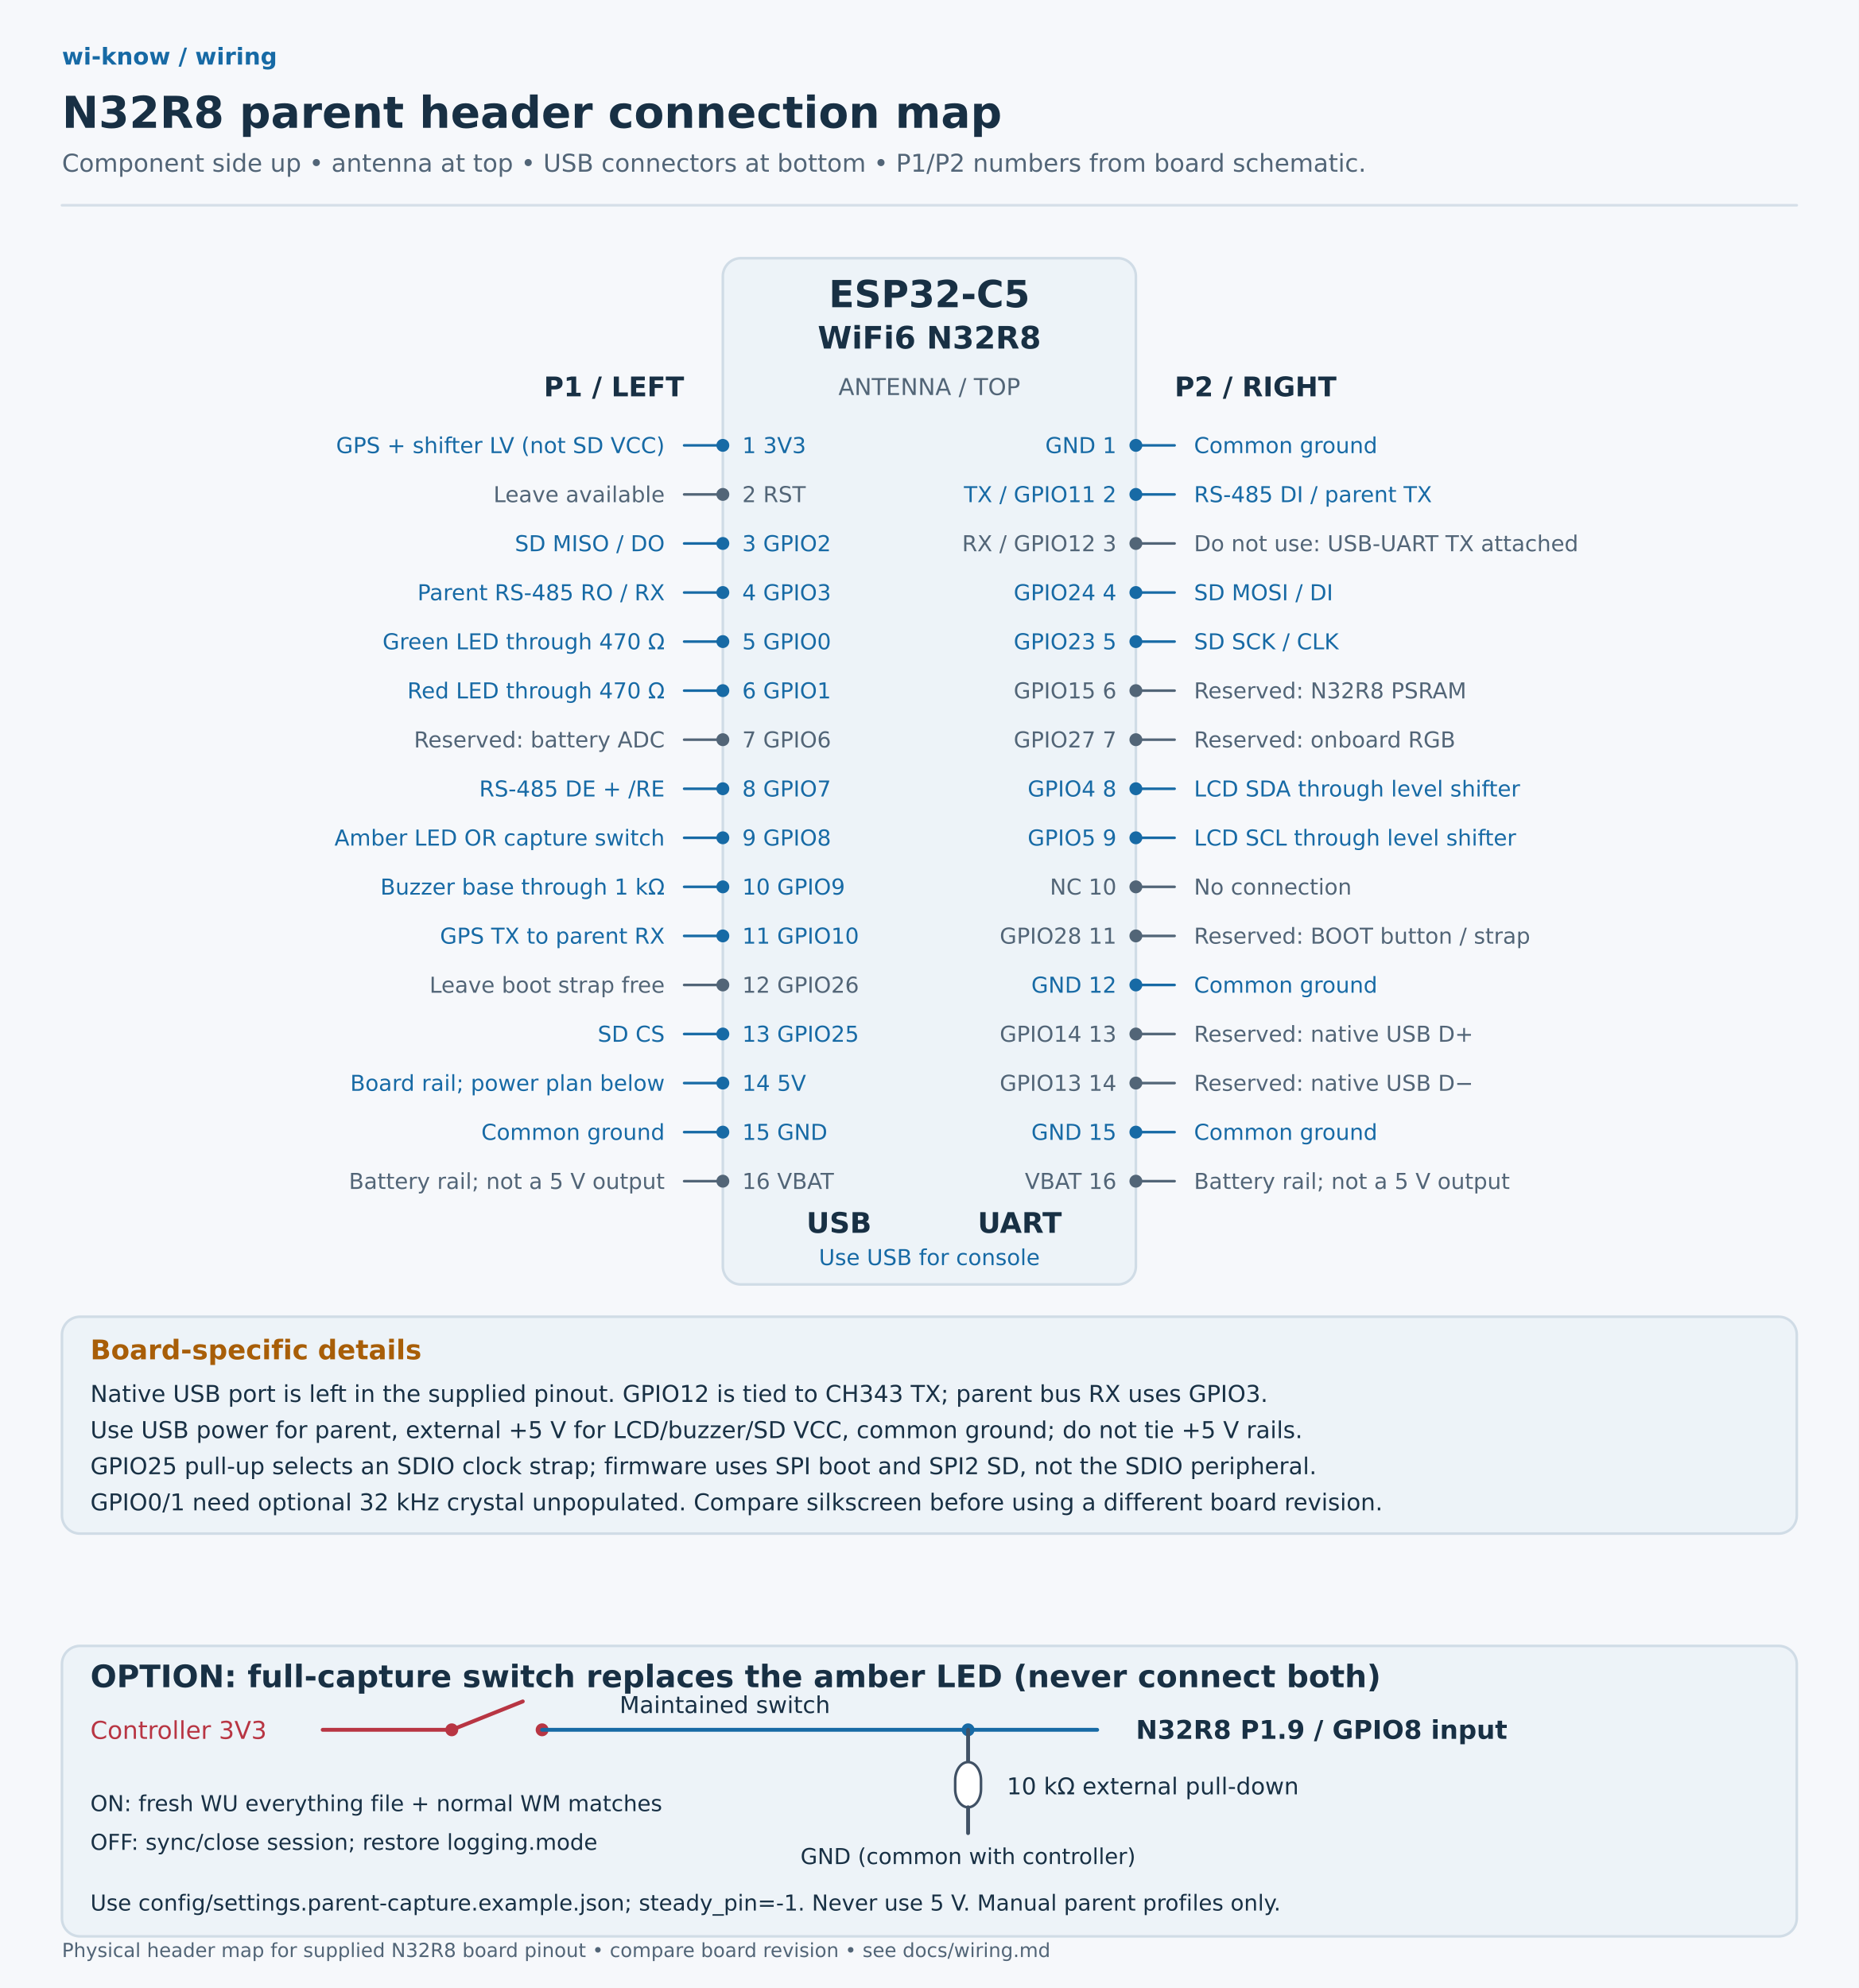
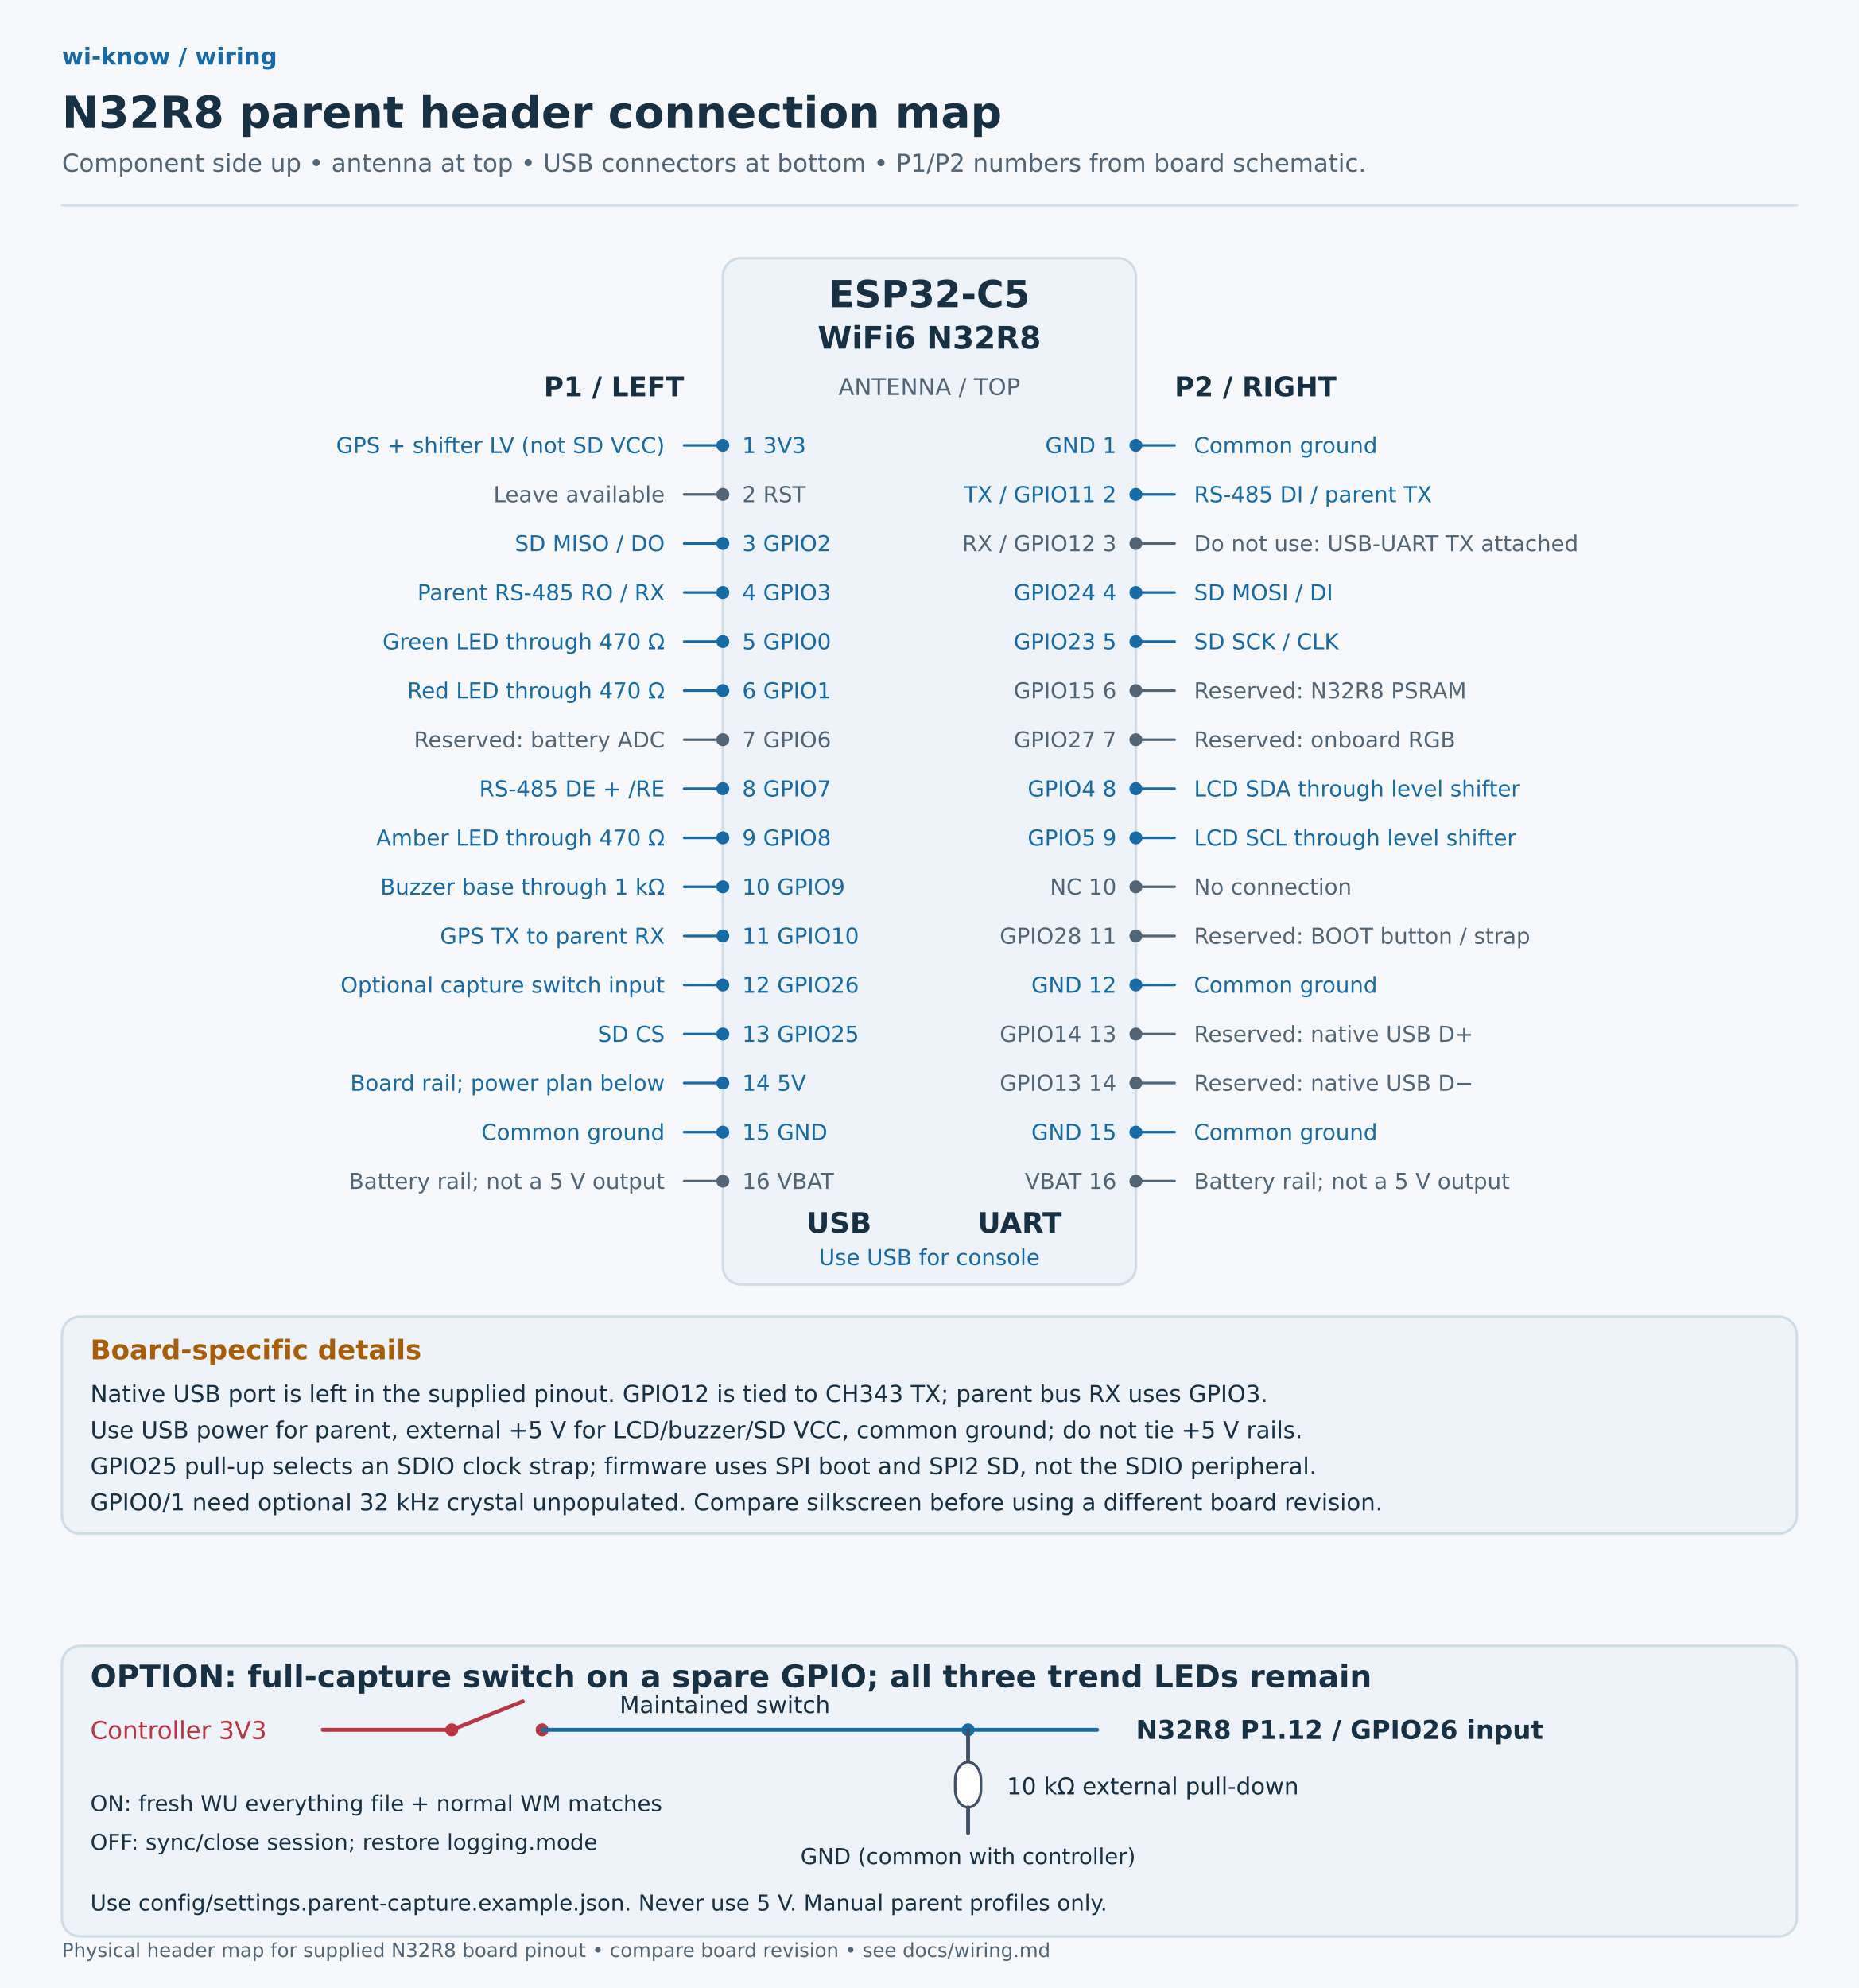
<svg xmlns="http://www.w3.org/2000/svg" width="1440" height="1540" viewBox="0 0 1440 1540" role="img" aria-labelledby="title description">
  <defs>
    <marker id="arrow-blue" markerWidth="8" markerHeight="8" refX="6" refY="3" orient="auto-start-reverse">
      <path d="M0,0 L0,6 L6,3 z" fill="#176aa5" />
    </marker>
  </defs>
  <rect width="1440" height="1540" fill="#f6f8fb" />
  <text x="48" y="50" fill="#176aa5" font-family="DejaVu Sans, Noto Sans, sans-serif" font-size="18" font-weight="700" text-anchor="start">wi-know / wiring</text>
  <text x="48" y="99" fill="#183044" font-family="DejaVu Sans, Noto Sans, sans-serif" font-size="34" font-weight="700" text-anchor="start">N32R8 parent header connection map</text>
  <text x="48" y="133" fill="#526577" font-family="DejaVu Sans, Noto Sans, sans-serif" font-size="19" font-weight="400" text-anchor="start">Component side up • antenna at top • USB connectors at bottom • P1/P2 numbers from board schematic.</text>
  <polyline points="48,159 1392,159" fill="none" stroke="#d5dfe8" stroke-width="2" stroke-linejoin="round" stroke-linecap="round" />
  <rect x="560" y="200" width="320" height="795" rx="14" fill="#edf3f8" stroke="#d0dce6" stroke-width="2" />
  <text x="720" y="238" fill="#183044" font-family="DejaVu Sans, Noto Sans, sans-serif" font-size="29" font-weight="700" text-anchor="middle">ESP32-C5</text>
  <text x="720" y="270" fill="#183044" font-family="DejaVu Sans, Noto Sans, sans-serif" font-size="24" font-weight="700" text-anchor="middle">WiFi6 N32R8</text>
  <text x="720" y="306" fill="#526577" font-family="DejaVu Sans, Noto Sans, sans-serif" font-size="18" font-weight="400" text-anchor="middle">ANTENNA / TOP</text>
  <text x="650" y="955" fill="#183044" font-family="DejaVu Sans, Noto Sans, sans-serif" font-size="22" font-weight="700" text-anchor="middle">USB</text>
  <text x="790" y="955" fill="#183044" font-family="DejaVu Sans, Noto Sans, sans-serif" font-size="22" font-weight="700" text-anchor="middle">UART</text>
  <text x="720" y="980" fill="#176aa5" font-family="DejaVu Sans, Noto Sans, sans-serif" font-size="17" font-weight="400" text-anchor="middle">Use USB for console</text>
  <circle cx="560" cy="345" r="5" fill="#176aa5" />
  <text x="575" y="351" fill="#176aa5" font-family="DejaVu Sans, Noto Sans, sans-serif" font-size="17" font-weight="400" text-anchor="start">1  3V3</text>
  <polyline points="530,345 560,345" fill="none" stroke="#176aa5" stroke-width="2" stroke-linejoin="round" stroke-linecap="round" />
  <text x="515" y="351" fill="#176aa5" font-family="DejaVu Sans, Noto Sans, sans-serif" font-size="17" font-weight="400" text-anchor="end">GPS + shifter LV (not SD VCC)</text>
  <circle cx="560" cy="383" r="5" fill="#526577" />
  <text x="575" y="389" fill="#526577" font-family="DejaVu Sans, Noto Sans, sans-serif" font-size="17" font-weight="400" text-anchor="start">2  RST</text>
  <polyline points="530,383 560,383" fill="none" stroke="#526577" stroke-width="2" stroke-linejoin="round" stroke-linecap="round" />
  <text x="515" y="389" fill="#526577" font-family="DejaVu Sans, Noto Sans, sans-serif" font-size="17" font-weight="400" text-anchor="end">Leave available</text>
  <circle cx="560" cy="421" r="5" fill="#176aa5" />
  <text x="575" y="427" fill="#176aa5" font-family="DejaVu Sans, Noto Sans, sans-serif" font-size="17" font-weight="400" text-anchor="start">3  GPIO2</text>
  <polyline points="530,421 560,421" fill="none" stroke="#176aa5" stroke-width="2" stroke-linejoin="round" stroke-linecap="round" />
  <text x="515" y="427" fill="#176aa5" font-family="DejaVu Sans, Noto Sans, sans-serif" font-size="17" font-weight="400" text-anchor="end">SD MISO / DO</text>
  <circle cx="560" cy="459" r="5" fill="#176aa5" />
  <text x="575" y="465" fill="#176aa5" font-family="DejaVu Sans, Noto Sans, sans-serif" font-size="17" font-weight="400" text-anchor="start">4  GPIO3</text>
  <polyline points="530,459 560,459" fill="none" stroke="#176aa5" stroke-width="2" stroke-linejoin="round" stroke-linecap="round" />
  <text x="515" y="465" fill="#176aa5" font-family="DejaVu Sans, Noto Sans, sans-serif" font-size="17" font-weight="400" text-anchor="end">Parent RS-485 RO / RX</text>
  <circle cx="560" cy="497" r="5" fill="#176aa5" />
  <text x="575" y="503" fill="#176aa5" font-family="DejaVu Sans, Noto Sans, sans-serif" font-size="17" font-weight="400" text-anchor="start">5  GPIO0</text>
  <polyline points="530,497 560,497" fill="none" stroke="#176aa5" stroke-width="2" stroke-linejoin="round" stroke-linecap="round" />
  <text x="515" y="503" fill="#176aa5" font-family="DejaVu Sans, Noto Sans, sans-serif" font-size="17" font-weight="400" text-anchor="end">Green LED through 470 Ω</text>
  <circle cx="560" cy="535" r="5" fill="#176aa5" />
  <text x="575" y="541" fill="#176aa5" font-family="DejaVu Sans, Noto Sans, sans-serif" font-size="17" font-weight="400" text-anchor="start">6  GPIO1</text>
  <polyline points="530,535 560,535" fill="none" stroke="#176aa5" stroke-width="2" stroke-linejoin="round" stroke-linecap="round" />
  <text x="515" y="541" fill="#176aa5" font-family="DejaVu Sans, Noto Sans, sans-serif" font-size="17" font-weight="400" text-anchor="end">Red LED through 470 Ω</text>
  <circle cx="560" cy="573" r="5" fill="#526577" />
  <text x="575" y="579" fill="#526577" font-family="DejaVu Sans, Noto Sans, sans-serif" font-size="17" font-weight="400" text-anchor="start">7  GPIO6</text>
  <polyline points="530,573 560,573" fill="none" stroke="#526577" stroke-width="2" stroke-linejoin="round" stroke-linecap="round" />
  <text x="515" y="579" fill="#526577" font-family="DejaVu Sans, Noto Sans, sans-serif" font-size="17" font-weight="400" text-anchor="end">Reserved: battery ADC</text>
  <circle cx="560" cy="611" r="5" fill="#176aa5" />
  <text x="575" y="617" fill="#176aa5" font-family="DejaVu Sans, Noto Sans, sans-serif" font-size="17" font-weight="400" text-anchor="start">8  GPIO7</text>
  <polyline points="530,611 560,611" fill="none" stroke="#176aa5" stroke-width="2" stroke-linejoin="round" stroke-linecap="round" />
  <text x="515" y="617" fill="#176aa5" font-family="DejaVu Sans, Noto Sans, sans-serif" font-size="17" font-weight="400" text-anchor="end">RS-485 DE + /RE</text>
  <circle cx="560" cy="649" r="5" fill="#176aa5" />
  <text x="575" y="655" fill="#176aa5" font-family="DejaVu Sans, Noto Sans, sans-serif" font-size="17" font-weight="400" text-anchor="start">9  GPIO8</text>
  <polyline points="530,649 560,649" fill="none" stroke="#176aa5" stroke-width="2" stroke-linejoin="round" stroke-linecap="round" />
-   <text x="515" y="655" fill="#176aa5" font-family="DejaVu Sans, Noto Sans, sans-serif" font-size="17" font-weight="400" text-anchor="end">Amber LED OR capture switch</text>
+   <text x="515" y="655" fill="#176aa5" font-family="DejaVu Sans, Noto Sans, sans-serif" font-size="17" font-weight="400" text-anchor="end">Amber LED through 470 Ω</text>
  <circle cx="560" cy="687" r="5" fill="#176aa5" />
  <text x="575" y="693" fill="#176aa5" font-family="DejaVu Sans, Noto Sans, sans-serif" font-size="17" font-weight="400" text-anchor="start">10  GPIO9</text>
  <polyline points="530,687 560,687" fill="none" stroke="#176aa5" stroke-width="2" stroke-linejoin="round" stroke-linecap="round" />
  <text x="515" y="693" fill="#176aa5" font-family="DejaVu Sans, Noto Sans, sans-serif" font-size="17" font-weight="400" text-anchor="end">Buzzer base through 1 kΩ</text>
  <circle cx="560" cy="725" r="5" fill="#176aa5" />
  <text x="575" y="731" fill="#176aa5" font-family="DejaVu Sans, Noto Sans, sans-serif" font-size="17" font-weight="400" text-anchor="start">11  GPIO10</text>
  <polyline points="530,725 560,725" fill="none" stroke="#176aa5" stroke-width="2" stroke-linejoin="round" stroke-linecap="round" />
  <text x="515" y="731" fill="#176aa5" font-family="DejaVu Sans, Noto Sans, sans-serif" font-size="17" font-weight="400" text-anchor="end">GPS TX to parent RX</text>
-   <circle cx="560" cy="763" r="5" fill="#526577" />
-   <text x="575" y="769" fill="#526577" font-family="DejaVu Sans, Noto Sans, sans-serif" font-size="17" font-weight="400" text-anchor="start">12  GPIO26</text>
-   <polyline points="530,763 560,763" fill="none" stroke="#526577" stroke-width="2" stroke-linejoin="round" stroke-linecap="round" />
-   <text x="515" y="769" fill="#526577" font-family="DejaVu Sans, Noto Sans, sans-serif" font-size="17" font-weight="400" text-anchor="end">Leave boot strap free</text>
+   <circle cx="560" cy="763" r="5" fill="#176aa5" />
+   <text x="575" y="769" fill="#176aa5" font-family="DejaVu Sans, Noto Sans, sans-serif" font-size="17" font-weight="400" text-anchor="start">12  GPIO26</text>
+   <polyline points="530,763 560,763" fill="none" stroke="#176aa5" stroke-width="2" stroke-linejoin="round" stroke-linecap="round" />
+   <text x="515" y="769" fill="#176aa5" font-family="DejaVu Sans, Noto Sans, sans-serif" font-size="17" font-weight="400" text-anchor="end">Optional capture switch input</text>
  <circle cx="560" cy="801" r="5" fill="#176aa5" />
  <text x="575" y="807" fill="#176aa5" font-family="DejaVu Sans, Noto Sans, sans-serif" font-size="17" font-weight="400" text-anchor="start">13  GPIO25</text>
  <polyline points="530,801 560,801" fill="none" stroke="#176aa5" stroke-width="2" stroke-linejoin="round" stroke-linecap="round" />
  <text x="515" y="807" fill="#176aa5" font-family="DejaVu Sans, Noto Sans, sans-serif" font-size="17" font-weight="400" text-anchor="end">SD CS</text>
  <circle cx="560" cy="839" r="5" fill="#176aa5" />
  <text x="575" y="845" fill="#176aa5" font-family="DejaVu Sans, Noto Sans, sans-serif" font-size="17" font-weight="400" text-anchor="start">14  5V</text>
  <polyline points="530,839 560,839" fill="none" stroke="#176aa5" stroke-width="2" stroke-linejoin="round" stroke-linecap="round" />
  <text x="515" y="845" fill="#176aa5" font-family="DejaVu Sans, Noto Sans, sans-serif" font-size="17" font-weight="400" text-anchor="end">Board rail; power plan below</text>
  <circle cx="560" cy="877" r="5" fill="#176aa5" />
  <text x="575" y="883" fill="#176aa5" font-family="DejaVu Sans, Noto Sans, sans-serif" font-size="17" font-weight="400" text-anchor="start">15  GND</text>
  <polyline points="530,877 560,877" fill="none" stroke="#176aa5" stroke-width="2" stroke-linejoin="round" stroke-linecap="round" />
  <text x="515" y="883" fill="#176aa5" font-family="DejaVu Sans, Noto Sans, sans-serif" font-size="17" font-weight="400" text-anchor="end">Common ground</text>
  <circle cx="560" cy="915" r="5" fill="#526577" />
  <text x="575" y="921" fill="#526577" font-family="DejaVu Sans, Noto Sans, sans-serif" font-size="17" font-weight="400" text-anchor="start">16  VBAT</text>
  <polyline points="530,915 560,915" fill="none" stroke="#526577" stroke-width="2" stroke-linejoin="round" stroke-linecap="round" />
  <text x="515" y="921" fill="#526577" font-family="DejaVu Sans, Noto Sans, sans-serif" font-size="17" font-weight="400" text-anchor="end">Battery rail; not a 5 V output</text>
  <circle cx="880" cy="345" r="5" fill="#176aa5" />
  <text x="865" y="351" fill="#176aa5" font-family="DejaVu Sans, Noto Sans, sans-serif" font-size="17" font-weight="400" text-anchor="end">GND  1</text>
  <polyline points="880,345 910,345" fill="none" stroke="#176aa5" stroke-width="2" stroke-linejoin="round" stroke-linecap="round" />
  <text x="925" y="351" fill="#176aa5" font-family="DejaVu Sans, Noto Sans, sans-serif" font-size="17" font-weight="400" text-anchor="start">Common ground</text>
  <circle cx="880" cy="383" r="5" fill="#176aa5" />
  <text x="865" y="389" fill="#176aa5" font-family="DejaVu Sans, Noto Sans, sans-serif" font-size="17" font-weight="400" text-anchor="end">TX / GPIO11  2</text>
  <polyline points="880,383 910,383" fill="none" stroke="#176aa5" stroke-width="2" stroke-linejoin="round" stroke-linecap="round" />
  <text x="925" y="389" fill="#176aa5" font-family="DejaVu Sans, Noto Sans, sans-serif" font-size="17" font-weight="400" text-anchor="start">RS-485 DI / parent TX</text>
  <circle cx="880" cy="421" r="5" fill="#526577" />
  <text x="865" y="427" fill="#526577" font-family="DejaVu Sans, Noto Sans, sans-serif" font-size="17" font-weight="400" text-anchor="end">RX / GPIO12  3</text>
  <polyline points="880,421 910,421" fill="none" stroke="#526577" stroke-width="2" stroke-linejoin="round" stroke-linecap="round" />
  <text x="925" y="427" fill="#526577" font-family="DejaVu Sans, Noto Sans, sans-serif" font-size="17" font-weight="400" text-anchor="start">Do not use: USB-UART TX attached</text>
  <circle cx="880" cy="459" r="5" fill="#176aa5" />
  <text x="865" y="465" fill="#176aa5" font-family="DejaVu Sans, Noto Sans, sans-serif" font-size="17" font-weight="400" text-anchor="end">GPIO24  4</text>
  <polyline points="880,459 910,459" fill="none" stroke="#176aa5" stroke-width="2" stroke-linejoin="round" stroke-linecap="round" />
  <text x="925" y="465" fill="#176aa5" font-family="DejaVu Sans, Noto Sans, sans-serif" font-size="17" font-weight="400" text-anchor="start">SD MOSI / DI</text>
  <circle cx="880" cy="497" r="5" fill="#176aa5" />
  <text x="865" y="503" fill="#176aa5" font-family="DejaVu Sans, Noto Sans, sans-serif" font-size="17" font-weight="400" text-anchor="end">GPIO23  5</text>
  <polyline points="880,497 910,497" fill="none" stroke="#176aa5" stroke-width="2" stroke-linejoin="round" stroke-linecap="round" />
  <text x="925" y="503" fill="#176aa5" font-family="DejaVu Sans, Noto Sans, sans-serif" font-size="17" font-weight="400" text-anchor="start">SD SCK / CLK</text>
  <circle cx="880" cy="535" r="5" fill="#526577" />
  <text x="865" y="541" fill="#526577" font-family="DejaVu Sans, Noto Sans, sans-serif" font-size="17" font-weight="400" text-anchor="end">GPIO15  6</text>
  <polyline points="880,535 910,535" fill="none" stroke="#526577" stroke-width="2" stroke-linejoin="round" stroke-linecap="round" />
  <text x="925" y="541" fill="#526577" font-family="DejaVu Sans, Noto Sans, sans-serif" font-size="17" font-weight="400" text-anchor="start">Reserved: N32R8 PSRAM</text>
  <circle cx="880" cy="573" r="5" fill="#526577" />
  <text x="865" y="579" fill="#526577" font-family="DejaVu Sans, Noto Sans, sans-serif" font-size="17" font-weight="400" text-anchor="end">GPIO27  7</text>
  <polyline points="880,573 910,573" fill="none" stroke="#526577" stroke-width="2" stroke-linejoin="round" stroke-linecap="round" />
  <text x="925" y="579" fill="#526577" font-family="DejaVu Sans, Noto Sans, sans-serif" font-size="17" font-weight="400" text-anchor="start">Reserved: onboard RGB</text>
  <circle cx="880" cy="611" r="5" fill="#176aa5" />
  <text x="865" y="617" fill="#176aa5" font-family="DejaVu Sans, Noto Sans, sans-serif" font-size="17" font-weight="400" text-anchor="end">GPIO4  8</text>
  <polyline points="880,611 910,611" fill="none" stroke="#176aa5" stroke-width="2" stroke-linejoin="round" stroke-linecap="round" />
  <text x="925" y="617" fill="#176aa5" font-family="DejaVu Sans, Noto Sans, sans-serif" font-size="17" font-weight="400" text-anchor="start">LCD SDA through level shifter</text>
  <circle cx="880" cy="649" r="5" fill="#176aa5" />
  <text x="865" y="655" fill="#176aa5" font-family="DejaVu Sans, Noto Sans, sans-serif" font-size="17" font-weight="400" text-anchor="end">GPIO5  9</text>
  <polyline points="880,649 910,649" fill="none" stroke="#176aa5" stroke-width="2" stroke-linejoin="round" stroke-linecap="round" />
  <text x="925" y="655" fill="#176aa5" font-family="DejaVu Sans, Noto Sans, sans-serif" font-size="17" font-weight="400" text-anchor="start">LCD SCL through level shifter</text>
  <circle cx="880" cy="687" r="5" fill="#526577" />
  <text x="865" y="693" fill="#526577" font-family="DejaVu Sans, Noto Sans, sans-serif" font-size="17" font-weight="400" text-anchor="end">NC  10</text>
  <polyline points="880,687 910,687" fill="none" stroke="#526577" stroke-width="2" stroke-linejoin="round" stroke-linecap="round" />
  <text x="925" y="693" fill="#526577" font-family="DejaVu Sans, Noto Sans, sans-serif" font-size="17" font-weight="400" text-anchor="start">No connection</text>
  <circle cx="880" cy="725" r="5" fill="#526577" />
  <text x="865" y="731" fill="#526577" font-family="DejaVu Sans, Noto Sans, sans-serif" font-size="17" font-weight="400" text-anchor="end">GPIO28  11</text>
  <polyline points="880,725 910,725" fill="none" stroke="#526577" stroke-width="2" stroke-linejoin="round" stroke-linecap="round" />
  <text x="925" y="731" fill="#526577" font-family="DejaVu Sans, Noto Sans, sans-serif" font-size="17" font-weight="400" text-anchor="start">Reserved: BOOT button / strap</text>
  <circle cx="880" cy="763" r="5" fill="#176aa5" />
  <text x="865" y="769" fill="#176aa5" font-family="DejaVu Sans, Noto Sans, sans-serif" font-size="17" font-weight="400" text-anchor="end">GND  12</text>
  <polyline points="880,763 910,763" fill="none" stroke="#176aa5" stroke-width="2" stroke-linejoin="round" stroke-linecap="round" />
  <text x="925" y="769" fill="#176aa5" font-family="DejaVu Sans, Noto Sans, sans-serif" font-size="17" font-weight="400" text-anchor="start">Common ground</text>
  <circle cx="880" cy="801" r="5" fill="#526577" />
  <text x="865" y="807" fill="#526577" font-family="DejaVu Sans, Noto Sans, sans-serif" font-size="17" font-weight="400" text-anchor="end">GPIO14  13</text>
  <polyline points="880,801 910,801" fill="none" stroke="#526577" stroke-width="2" stroke-linejoin="round" stroke-linecap="round" />
  <text x="925" y="807" fill="#526577" font-family="DejaVu Sans, Noto Sans, sans-serif" font-size="17" font-weight="400" text-anchor="start">Reserved: native USB D+</text>
  <circle cx="880" cy="839" r="5" fill="#526577" />
  <text x="865" y="845" fill="#526577" font-family="DejaVu Sans, Noto Sans, sans-serif" font-size="17" font-weight="400" text-anchor="end">GPIO13  14</text>
  <polyline points="880,839 910,839" fill="none" stroke="#526577" stroke-width="2" stroke-linejoin="round" stroke-linecap="round" />
  <text x="925" y="845" fill="#526577" font-family="DejaVu Sans, Noto Sans, sans-serif" font-size="17" font-weight="400" text-anchor="start">Reserved: native USB D−</text>
  <circle cx="880" cy="877" r="5" fill="#176aa5" />
  <text x="865" y="883" fill="#176aa5" font-family="DejaVu Sans, Noto Sans, sans-serif" font-size="17" font-weight="400" text-anchor="end">GND  15</text>
  <polyline points="880,877 910,877" fill="none" stroke="#176aa5" stroke-width="2" stroke-linejoin="round" stroke-linecap="round" />
  <text x="925" y="883" fill="#176aa5" font-family="DejaVu Sans, Noto Sans, sans-serif" font-size="17" font-weight="400" text-anchor="start">Common ground</text>
  <circle cx="880" cy="915" r="5" fill="#526577" />
  <text x="865" y="921" fill="#526577" font-family="DejaVu Sans, Noto Sans, sans-serif" font-size="17" font-weight="400" text-anchor="end">VBAT  16</text>
  <polyline points="880,915 910,915" fill="none" stroke="#526577" stroke-width="2" stroke-linejoin="round" stroke-linecap="round" />
  <text x="925" y="921" fill="#526577" font-family="DejaVu Sans, Noto Sans, sans-serif" font-size="17" font-weight="400" text-anchor="start">Battery rail; not a 5 V output</text>
  <text x="530" y="307" fill="#183044" font-family="DejaVu Sans, Noto Sans, sans-serif" font-size="21" font-weight="700" text-anchor="end">P1 / LEFT</text>
  <text x="910" y="307" fill="#183044" font-family="DejaVu Sans, Noto Sans, sans-serif" font-size="21" font-weight="700" text-anchor="start">P2 / RIGHT</text>
  <rect x="48" y="1020" width="1344" height="168" rx="14" fill="#edf3f8" stroke="#d0dce6" stroke-width="2" />
  <text x="70" y="1053" fill="#a85e08" font-family="DejaVu Sans, Noto Sans, sans-serif" font-size="21" font-weight="700" text-anchor="start">Board-specific details</text>
  <text x="70" y="1086" fill="#183044" font-family="DejaVu Sans, Noto Sans, sans-serif" font-size="18" font-weight="400" text-anchor="start">Native USB port is left in the supplied pinout. GPIO12 is tied to CH343 TX; parent bus RX uses GPIO3.</text>
  <text x="70" y="1114" fill="#183044" font-family="DejaVu Sans, Noto Sans, sans-serif" font-size="18" font-weight="400" text-anchor="start">Use USB power for parent, external +5 V for LCD/buzzer/SD VCC, common ground; do not tie +5 V rails.</text>
  <text x="70" y="1142" fill="#183044" font-family="DejaVu Sans, Noto Sans, sans-serif" font-size="18" font-weight="400" text-anchor="start">GPIO25 pull-up selects an SDIO clock strap; firmware uses SPI boot and SPI2 SD, not the SDIO peripheral.</text>
  <text x="70" y="1170" fill="#183044" font-family="DejaVu Sans, Noto Sans, sans-serif" font-size="18" font-weight="400" text-anchor="start">GPIO0/1 need optional 32 kHz crystal unpopulated. Compare silkscreen before using a different board revision.</text>
  <rect x="48" y="1275" width="1344" height="225" rx="14" fill="#edf3f8" stroke="#d0dce6" stroke-width="2" />
-   <text x="70" y="1307" fill="#183044" font-family="DejaVu Sans, Noto Sans, sans-serif" font-size="24" font-weight="700" text-anchor="start">OPTION: full-capture switch replaces the amber LED (never connect both)</text>
+   <text x="70" y="1307" fill="#183044" font-family="DejaVu Sans, Noto Sans, sans-serif" font-size="24" font-weight="700" text-anchor="start">OPTION: full-capture switch on a spare GPIO; all three trend LEDs remain</text>
  <text x="70" y="1347" fill="#b83543" font-family="DejaVu Sans, Noto Sans, sans-serif" font-size="19" font-weight="400" text-anchor="start">Controller 3V3</text>
  <polyline points="250,1340 350,1340" fill="none" stroke="#b83543" stroke-width="3" stroke-linejoin="round" stroke-linecap="round" />
  <circle cx="350" cy="1340" r="5" fill="#b83543" />
  <polyline points="350,1340 405,1318" fill="none" stroke="#b83543" stroke-width="3" stroke-linejoin="round" stroke-linecap="round" />
  <circle cx="420" cy="1340" r="5" fill="#b83543" />
  <polyline points="420,1340 850,1340" fill="none" stroke="#176aa5" stroke-width="3" stroke-linejoin="round" stroke-linecap="round" />
  <text x="480" y="1327" fill="#183044" font-family="DejaVu Sans, Noto Sans, sans-serif" font-size="18" font-weight="400" text-anchor="start">Maintained switch</text>
-   <text x="880" y="1347" fill="#183044" font-family="DejaVu Sans, Noto Sans, sans-serif" font-size="20" font-weight="700" text-anchor="start">N32R8 P1.9 / GPIO8 input</text>
+   <text x="880" y="1347" fill="#183044" font-family="DejaVu Sans, Noto Sans, sans-serif" font-size="20" font-weight="700" text-anchor="start">N32R8 P1.12 / GPIO26 input</text>
  <circle cx="750" cy="1340" r="5" fill="#176aa5" />
  <polyline points="750,1340 750,1365" fill="none" stroke="#405165" stroke-width="3" stroke-linejoin="round" stroke-linecap="round" />
  <rect x="740" y="1365" width="20" height="35" rx="14" fill="white" stroke="#405165" stroke-width="2" />
  <polyline points="750,1400 750,1420" fill="none" stroke="#405165" stroke-width="3" stroke-linejoin="round" stroke-linecap="round" />
  <text x="780" y="1390" fill="#183044" font-family="DejaVu Sans, Noto Sans, sans-serif" font-size="18" font-weight="400" text-anchor="start">10 kΩ external pull-down</text>
  <text x="750" y="1444" fill="#183044" font-family="DejaVu Sans, Noto Sans, sans-serif" font-size="17" font-weight="400" text-anchor="middle">GND (common with controller)</text>
  <text x="70" y="1403" fill="#183044" font-family="DejaVu Sans, Noto Sans, sans-serif" font-size="17" font-weight="400" text-anchor="start">ON: fresh WU everything file + normal WM matches</text>
  <text x="70" y="1433" fill="#183044" font-family="DejaVu Sans, Noto Sans, sans-serif" font-size="17" font-weight="400" text-anchor="start">OFF: sync/close session; restore logging.mode</text>
-   <text x="70" y="1480" fill="#183044" font-family="DejaVu Sans, Noto Sans, sans-serif" font-size="17" font-weight="400" text-anchor="start">Use config/settings.parent-capture.example.json; steady_pin=-1. Never use 5 V. Manual parent profiles only.</text>
+   <text x="70" y="1480" fill="#183044" font-family="DejaVu Sans, Noto Sans, sans-serif" font-size="17" font-weight="400" text-anchor="start">Use config/settings.parent-capture.example.json. Never use 5 V. Manual parent profiles only.</text>
  <text x="48" y="1516" fill="#526577" font-family="DejaVu Sans, Noto Sans, sans-serif" font-size="15" font-weight="400" text-anchor="start">Physical header map for supplied N32R8 board pinout • compare board revision • see docs/wiring.md</text>
</svg>
